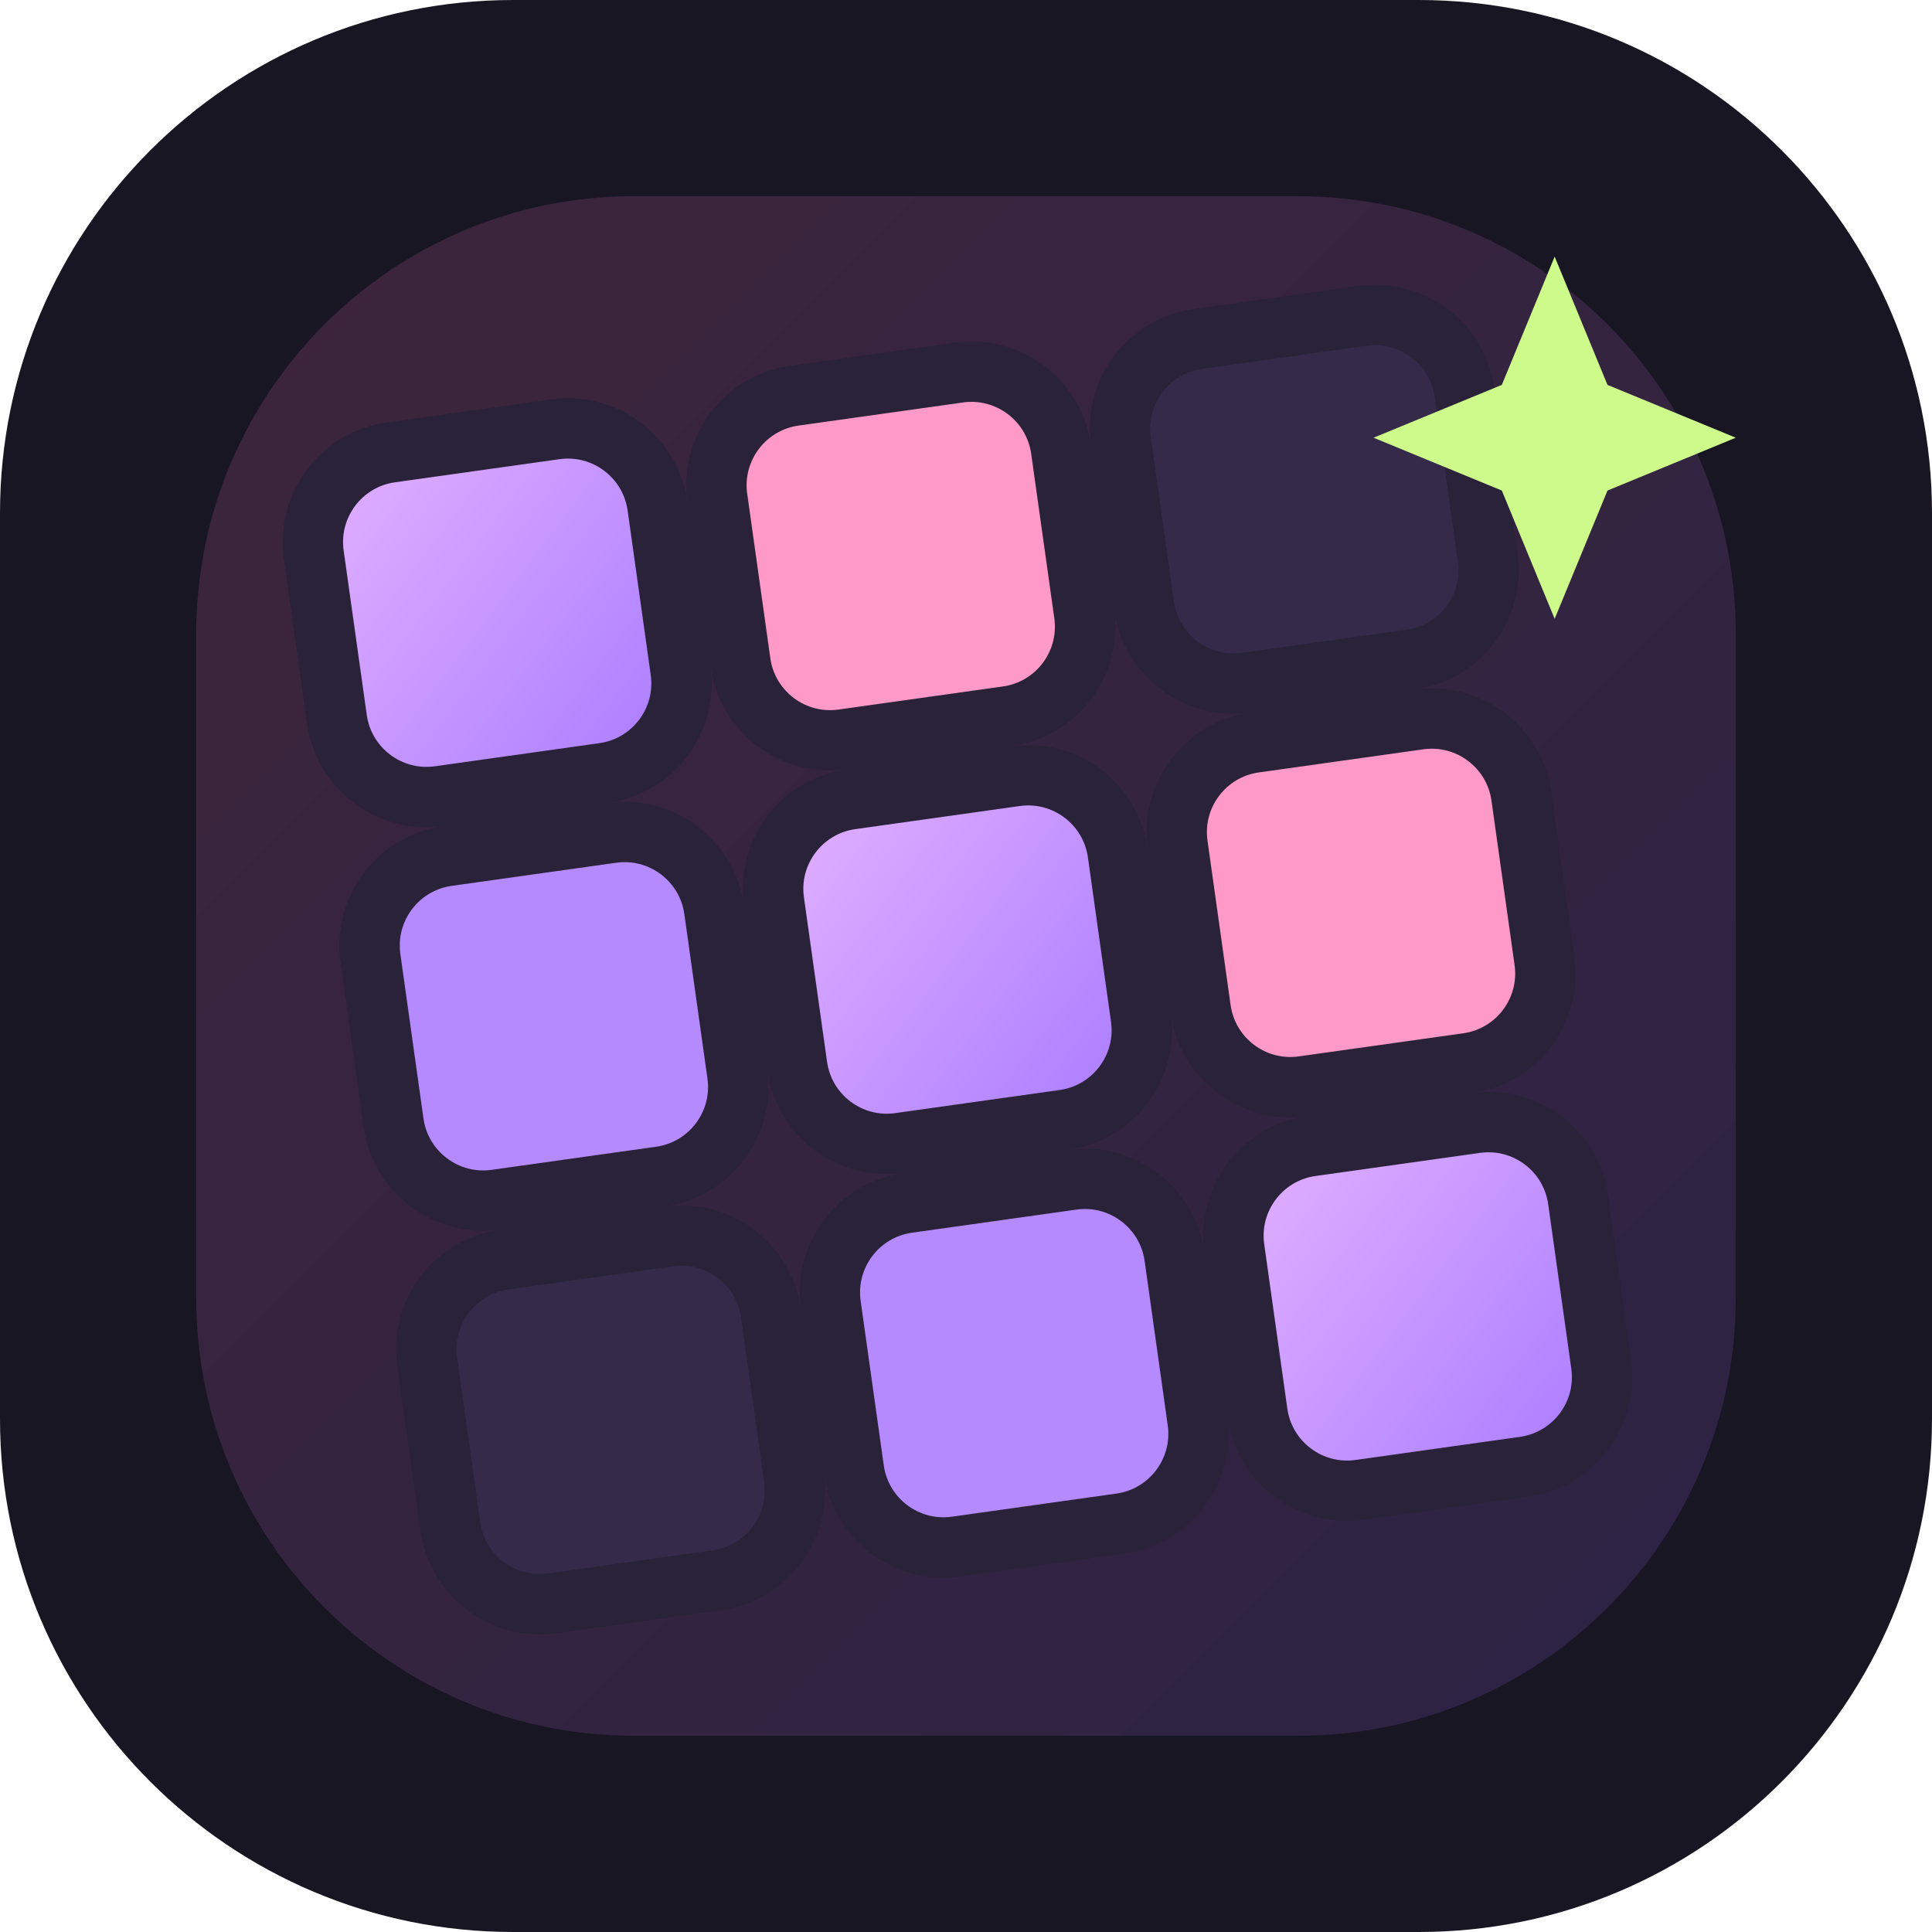
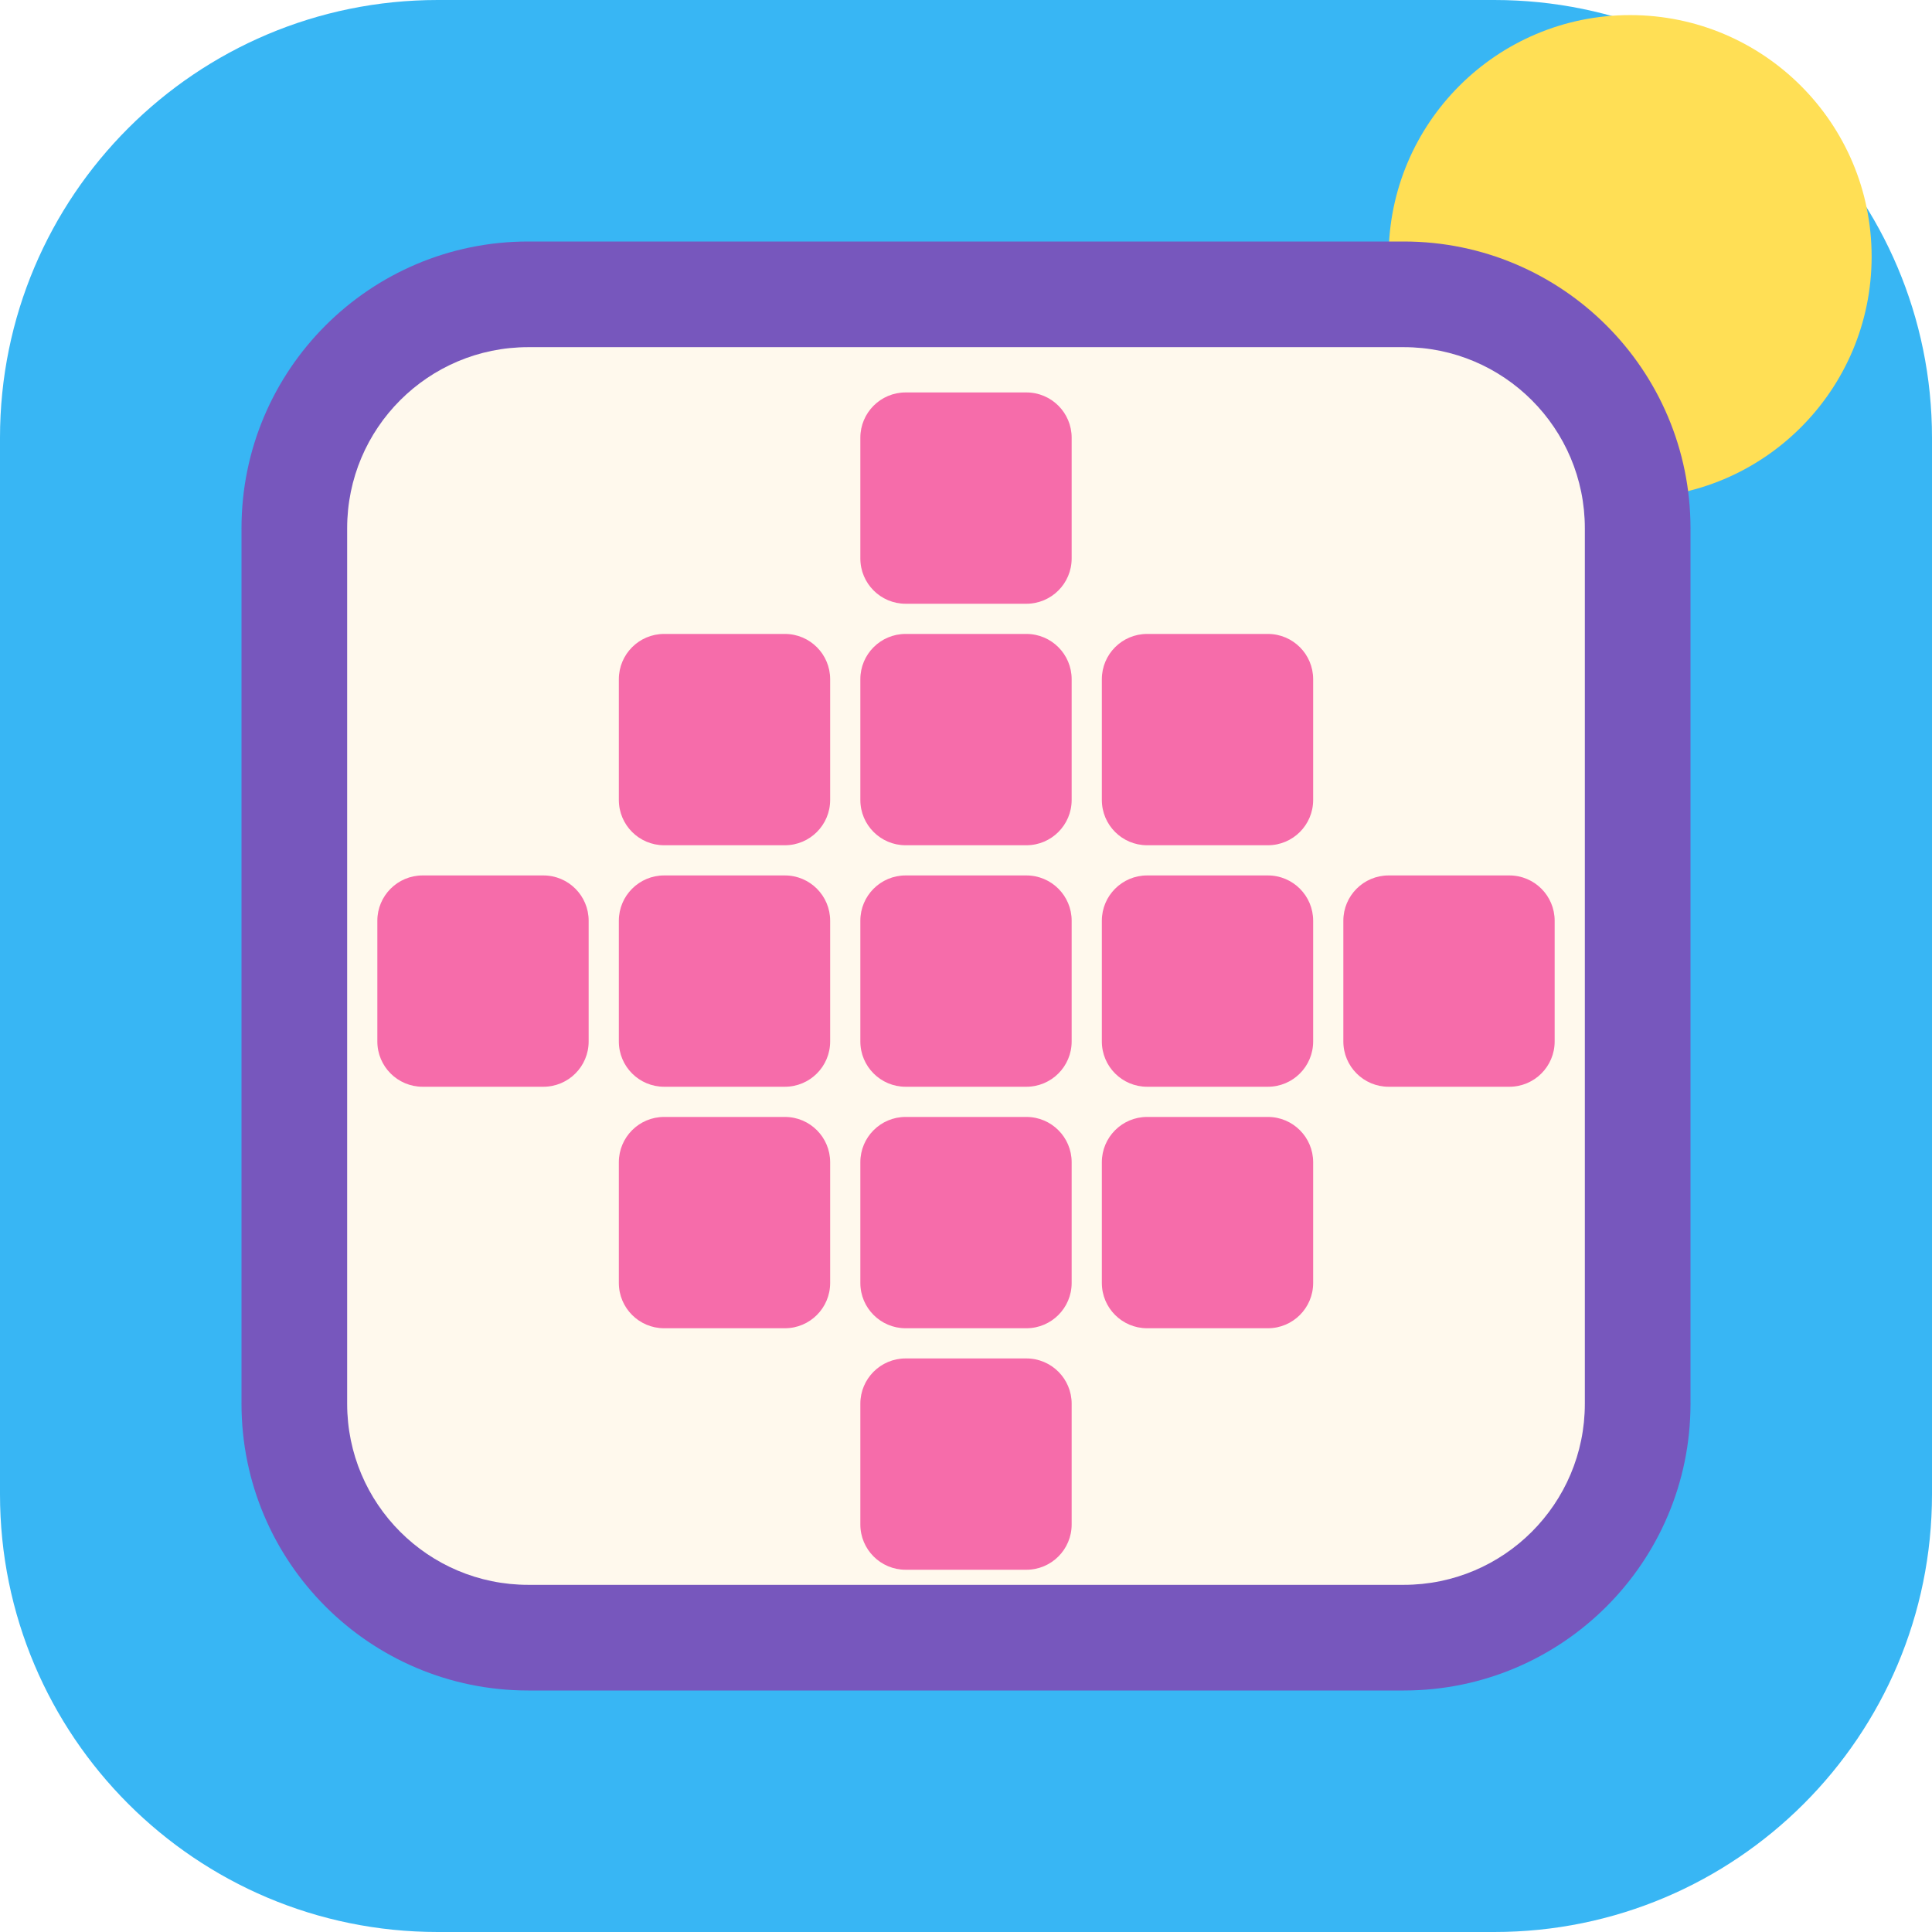
<svg xmlns="http://www.w3.org/2000/svg" viewBox="0 0 128 128">
-   <defs>
-     <linearGradient id="a" x1="0" y1="0" x2="1" y2="1">
-       <stop stop-color="#ff73b8" />
-       <stop offset="1" stop-color="#9364f6" />
-     </linearGradient>
-     <linearGradient id="b" x1="0" y1="0" x2="1" y2="1">
-       <stop stop-color="#e4b2ff" />
-       <stop offset="1" stop-color="#a77aff" />
-     </linearGradient>
-   </defs>
-   <rect width="128" height="128" rx="34" fill="#191624" />
-   <rect x="13" y="13" width="102" height="102" rx="29" fill="url(#a)" opacity=".16" />
-   <g transform="rotate(-8 64 64)" stroke="#292238" stroke-width="4">
-     <rect x="25" y="25" width="23" height="23" rx="6" fill="url(#b)" />
-     <rect x="52" y="25" width="23" height="23" rx="6" fill="#ff9ac8" />
-     <rect x="79" y="25" width="23" height="23" rx="6" fill="#352a49" />
-     <rect x="25" y="52" width="23" height="23" rx="6" fill="#b58aff" />
-     <rect x="52" y="52" width="23" height="23" rx="6" fill="url(#b)" />
-     <rect x="79" y="52" width="23" height="23" rx="6" fill="#ff9ac8" />
-     <rect x="25" y="79" width="23" height="23" rx="6" fill="#352a49" />
-     <rect x="52" y="79" width="23" height="23" rx="6" fill="#b58aff" />
-     <rect x="79" y="79" width="23" height="23" rx="6" fill="url(#b)" />
+   <rect width="128" height="128" rx="29" fill="#38b6f4" />
+   <circle cx="108" cy="17" r="16" fill="#ffdf55" />
+   <rect x="16" y="16" width="96" height="96" rx="19" fill="#7757bd" />
+   <rect x="23" y="23" width="82" height="82" rx="12" fill="#fff9ed" />
+   <g fill="#f66caa">
+     <rect x="57" y="26" width="14" height="14" rx="3" />
+     <rect x="41" y="42" width="14" height="14" rx="3" />
+     <rect x="57" y="42" width="14" height="14" rx="3" />
+     <rect x="73" y="42" width="14" height="14" rx="3" />
+     <rect x="25" y="58" width="14" height="14" rx="3" />
+     <rect x="41" y="58" width="14" height="14" rx="3" />
+     <rect x="57" y="58" width="14" height="14" rx="3" />
+     <rect x="73" y="58" width="14" height="14" rx="3" />
+     <rect x="89" y="58" width="14" height="14" rx="3" />
+     <rect x="41" y="74" width="14" height="14" rx="3" />
+     <rect x="57" y="74" width="14" height="14" rx="3" />
+     <rect x="73" y="74" width="14" height="14" rx="3" />
+     <rect x="57" y="90" width="14" height="14" rx="3" />
  </g>
-   <path d="m103 17 3.5 8.5L115 29l-8.5 3.5L103 41l-3.5-8.5L91 29l8.5-3.5z" fill="#cefa8c" />
</svg>
